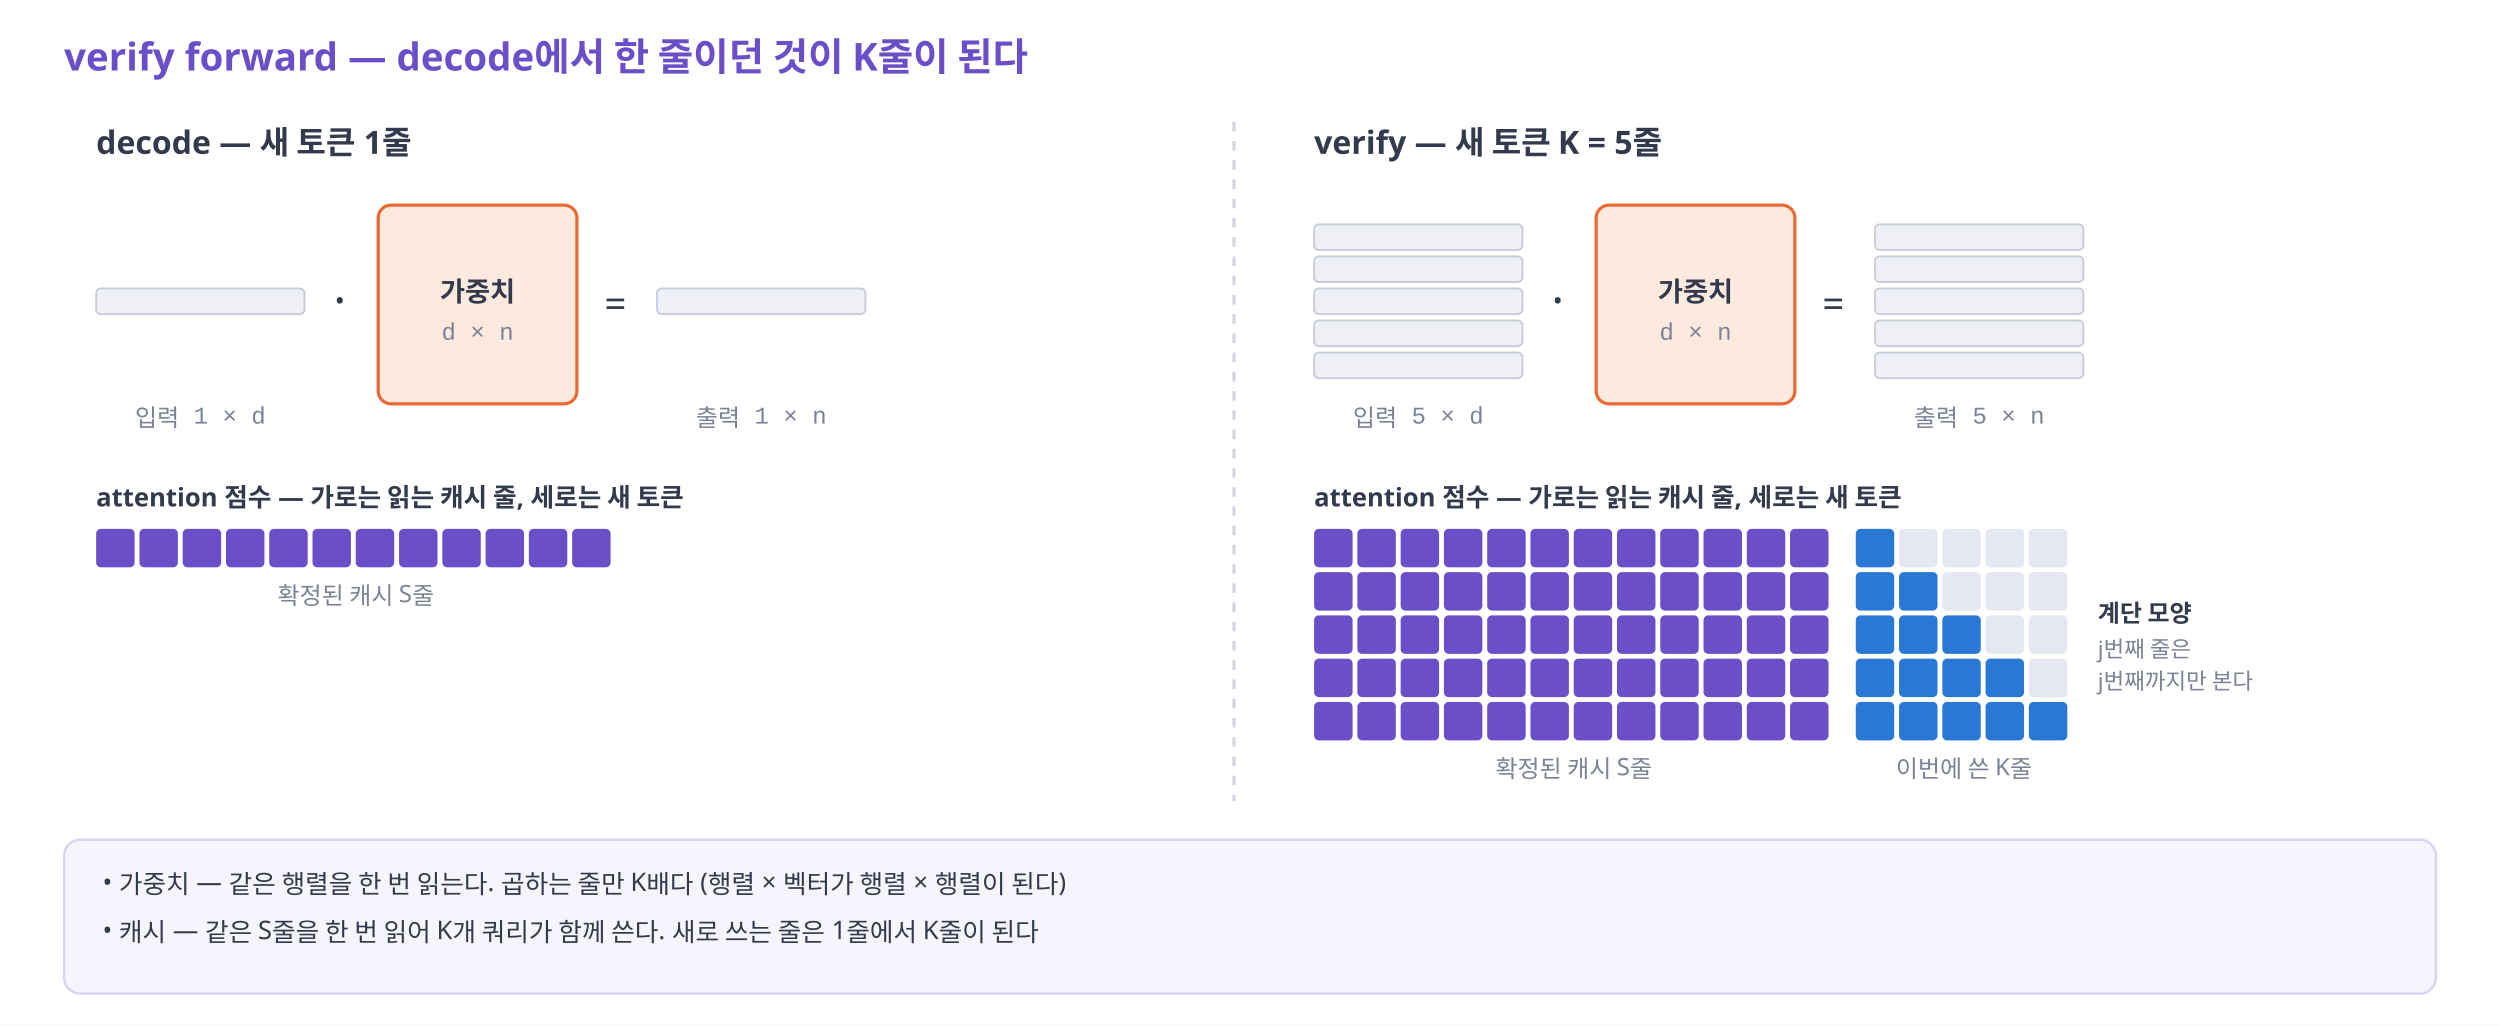
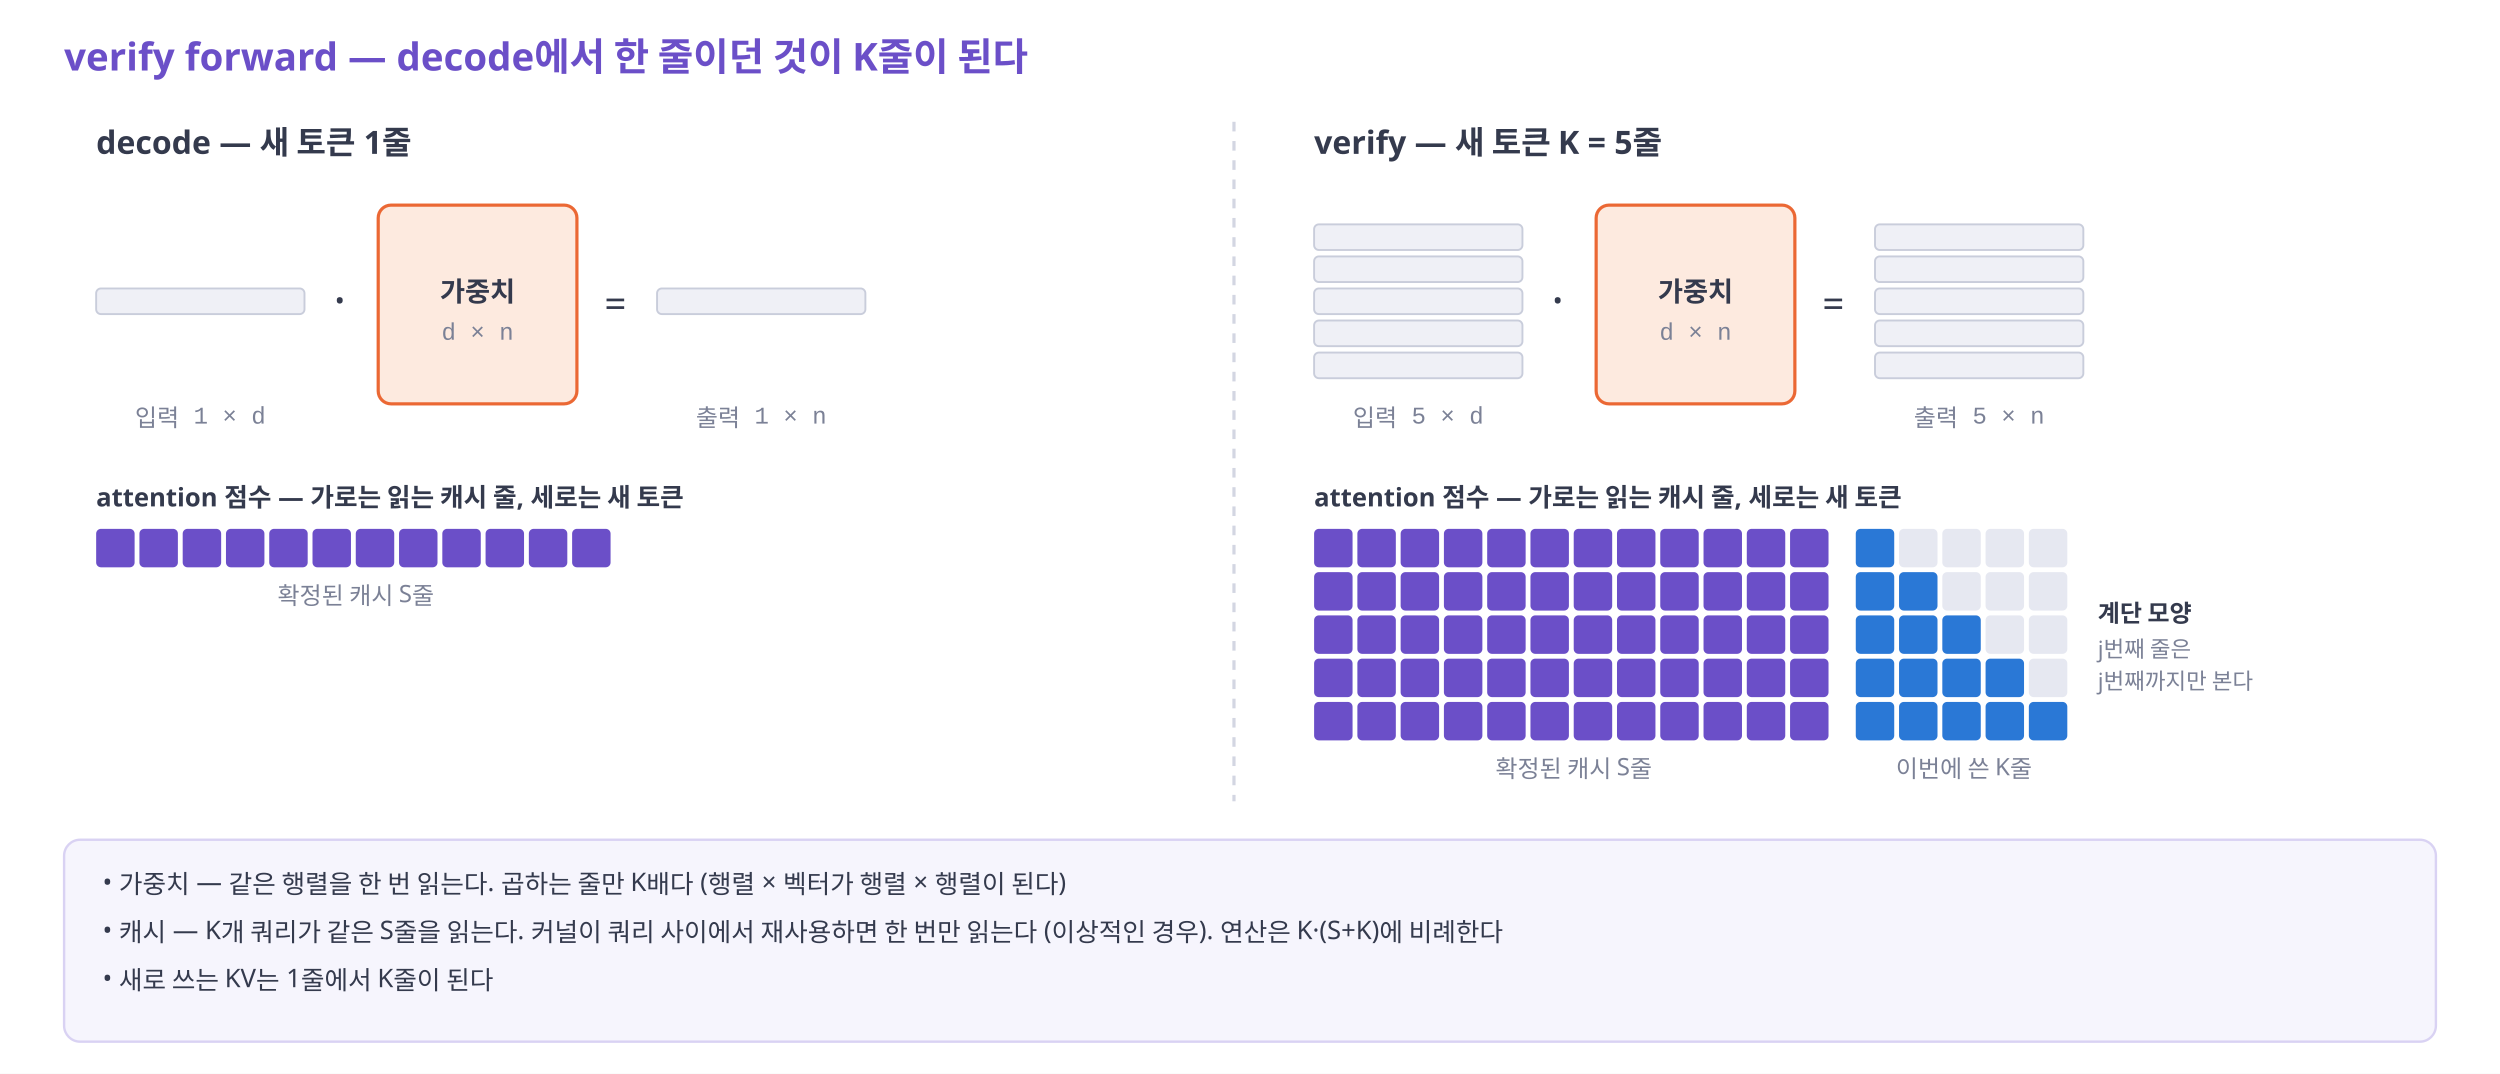
- <svg xmlns="http://www.w3.org/2000/svg" viewBox="0 0 1560 640" width="1560" height="640">
+ <svg xmlns="http://www.w3.org/2000/svg" viewBox="0 0 1560 670" width="1560" height="670">
  <defs>
    <marker id="ah" viewBox="0 0 10 10" refX="8.5" refY="5" markerWidth="7" markerHeight="7" orient="auto-start-reverse">
      <path d="M0,0 L10,5 L0,10 z" fill="#5d6377" />
    </marker>
  </defs>
  <rect width="100%" height="100%" fill="#ffffff" />
  <text x="40" y="44" font-family="'Noto Sans KR','Malgun Gothic',sans-serif" font-size="24" text-anchor="start" font-weight="700" fill="#6b4fc8">verify forward — decode에서 한 줄이던 것이 K줄이 된다</text>
  <text x="60" y="96" font-family="'Noto Sans KR','Malgun Gothic',sans-serif" font-size="20" text-anchor="start" font-weight="700" fill="#343a4d">decode — 새 토큰 1줄</text>
  <rect x="60" y="180.0" width="130" height="16" rx="3" fill="#eff0f6" stroke="#c9cddb" stroke-width="1.2" />
  <text x="125" y="266" font-family="Consolas,'Courier New',monospace" font-size="15" text-anchor="middle" font-weight="400" fill="#7b8196">입력  1 × d</text>
  <text x="212" y="198" font-family="'Noto Sans KR','Malgun Gothic',sans-serif" font-size="30" text-anchor="middle" font-weight="400" fill="#343a4d">·</text>
  <rect x="236" y="128" width="124" height="124" rx="8" fill="#fdeadf" stroke="#eb6834" stroke-width="2" />
  <text x="298" y="188" font-family="'Noto Sans KR','Malgun Gothic',sans-serif" font-size="17" text-anchor="middle" font-weight="700" fill="#343a4d">가중치</text>
  <text x="298" y="212" font-family="Consolas,'Courier New',monospace" font-size="15" text-anchor="middle" font-weight="400" fill="#7b8196">d × n</text>
  <text x="384" y="198" font-family="'Noto Sans KR','Malgun Gothic',sans-serif" font-size="24" text-anchor="middle" font-weight="400" fill="#343a4d">=</text>
  <rect x="410" y="180.0" width="130" height="16" rx="3" fill="#eff0f6" stroke="#c9cddb" stroke-width="1.2" />
  <text x="475" y="266" font-family="Consolas,'Courier New',monospace" font-size="15" text-anchor="middle" font-weight="400" fill="#7b8196">출력  1 × n</text>
  <text x="60" y="316" font-family="'Noto Sans KR','Malgun Gothic',sans-serif" font-size="16" text-anchor="start" font-weight="600" fill="#343a4d">attention 점수 — 가로는 읽는 캐시 줄, 세로는 새 토큰</text>
  <rect x="60" y="330" width="24" height="24" rx="3" fill="#6b4fc8" stroke="none" stroke-width="2" />
  <rect x="87" y="330" width="24" height="24" rx="3" fill="#6b4fc8" stroke="none" stroke-width="2" />
  <rect x="114" y="330" width="24" height="24" rx="3" fill="#6b4fc8" stroke="none" stroke-width="2" />
  <rect x="141" y="330" width="24" height="24" rx="3" fill="#6b4fc8" stroke="none" stroke-width="2" />
  <rect x="168" y="330" width="24" height="24" rx="3" fill="#6b4fc8" stroke="none" stroke-width="2" />
  <rect x="195" y="330" width="24" height="24" rx="3" fill="#6b4fc8" stroke="none" stroke-width="2" />
  <rect x="222" y="330" width="24" height="24" rx="3" fill="#6b4fc8" stroke="none" stroke-width="2" />
  <rect x="249" y="330" width="24" height="24" rx="3" fill="#6b4fc8" stroke="none" stroke-width="2" />
  <rect x="276" y="330" width="24" height="24" rx="3" fill="#6b4fc8" stroke="none" stroke-width="2" />
  <rect x="303" y="330" width="24" height="24" rx="3" fill="#6b4fc8" stroke="none" stroke-width="2" />
  <rect x="330" y="330" width="24" height="24" rx="3" fill="#6b4fc8" stroke="none" stroke-width="2" />
  <rect x="357" y="330" width="24" height="24" rx="3" fill="#6b4fc8" stroke="none" stroke-width="2" />
  <text x="222.0" y="377" font-family="'Noto Sans KR','Malgun Gothic',sans-serif" font-size="15" text-anchor="middle" font-weight="400" fill="#7b8196">확정된 캐시  S줄</text>
  <line x1="770" y1="76" x2="770" y2="500" stroke="#d3d6e2" stroke-width="2" stroke-dasharray="6 6" />
  <text x="820" y="96" font-family="'Noto Sans KR','Malgun Gothic',sans-serif" font-size="20" text-anchor="start" font-weight="700" fill="#343a4d">verify — 새 토큰 K = 5줄</text>
  <rect x="820" y="140.0" width="130" height="16" rx="3" fill="#eff0f6" stroke="#c9cddb" stroke-width="1.2" />
  <rect x="820" y="160.0" width="130" height="16" rx="3" fill="#eff0f6" stroke="#c9cddb" stroke-width="1.2" />
  <rect x="820" y="180.0" width="130" height="16" rx="3" fill="#eff0f6" stroke="#c9cddb" stroke-width="1.2" />
  <rect x="820" y="200.0" width="130" height="16" rx="3" fill="#eff0f6" stroke="#c9cddb" stroke-width="1.2" />
  <rect x="820" y="220.0" width="130" height="16" rx="3" fill="#eff0f6" stroke="#c9cddb" stroke-width="1.2" />
  <text x="885" y="266" font-family="Consolas,'Courier New',monospace" font-size="15" text-anchor="middle" font-weight="400" fill="#7b8196">입력  5 × d</text>
  <text x="972" y="198" font-family="'Noto Sans KR','Malgun Gothic',sans-serif" font-size="30" text-anchor="middle" font-weight="400" fill="#343a4d">·</text>
  <rect x="996" y="128" width="124" height="124" rx="8" fill="#fdeadf" stroke="#eb6834" stroke-width="2" />
  <text x="1058" y="188" font-family="'Noto Sans KR','Malgun Gothic',sans-serif" font-size="17" text-anchor="middle" font-weight="700" fill="#343a4d">가중치</text>
  <text x="1058" y="212" font-family="Consolas,'Courier New',monospace" font-size="15" text-anchor="middle" font-weight="400" fill="#7b8196">d × n</text>
  <text x="1144" y="198" font-family="'Noto Sans KR','Malgun Gothic',sans-serif" font-size="24" text-anchor="middle" font-weight="400" fill="#343a4d">=</text>
  <rect x="1170" y="140.0" width="130" height="16" rx="3" fill="#eff0f6" stroke="#c9cddb" stroke-width="1.2" />
  <rect x="1170" y="160.0" width="130" height="16" rx="3" fill="#eff0f6" stroke="#c9cddb" stroke-width="1.2" />
  <rect x="1170" y="180.0" width="130" height="16" rx="3" fill="#eff0f6" stroke="#c9cddb" stroke-width="1.2" />
  <rect x="1170" y="200.0" width="130" height="16" rx="3" fill="#eff0f6" stroke="#c9cddb" stroke-width="1.2" />
  <rect x="1170" y="220.0" width="130" height="16" rx="3" fill="#eff0f6" stroke="#c9cddb" stroke-width="1.2" />
  <text x="1235" y="266" font-family="Consolas,'Courier New',monospace" font-size="15" text-anchor="middle" font-weight="400" fill="#7b8196">출력  5 × n</text>
  <text x="820" y="316" font-family="'Noto Sans KR','Malgun Gothic',sans-serif" font-size="16" text-anchor="start" font-weight="600" fill="#343a4d">attention 점수 — 가로는 읽는 캐시 줄, 세로는 새 토큰</text>
  <rect x="820" y="330" width="24" height="24" rx="3" fill="#6b4fc8" stroke="none" stroke-width="2" />
  <rect x="847" y="330" width="24" height="24" rx="3" fill="#6b4fc8" stroke="none" stroke-width="2" />
  <rect x="874" y="330" width="24" height="24" rx="3" fill="#6b4fc8" stroke="none" stroke-width="2" />
  <rect x="901" y="330" width="24" height="24" rx="3" fill="#6b4fc8" stroke="none" stroke-width="2" />
  <rect x="928" y="330" width="24" height="24" rx="3" fill="#6b4fc8" stroke="none" stroke-width="2" />
  <rect x="955" y="330" width="24" height="24" rx="3" fill="#6b4fc8" stroke="none" stroke-width="2" />
  <rect x="982" y="330" width="24" height="24" rx="3" fill="#6b4fc8" stroke="none" stroke-width="2" />
  <rect x="1009" y="330" width="24" height="24" rx="3" fill="#6b4fc8" stroke="none" stroke-width="2" />
  <rect x="1036" y="330" width="24" height="24" rx="3" fill="#6b4fc8" stroke="none" stroke-width="2" />
  <rect x="1063" y="330" width="24" height="24" rx="3" fill="#6b4fc8" stroke="none" stroke-width="2" />
  <rect x="1090" y="330" width="24" height="24" rx="3" fill="#6b4fc8" stroke="none" stroke-width="2" />
  <rect x="1117" y="330" width="24" height="24" rx="3" fill="#6b4fc8" stroke="none" stroke-width="2" />
  <rect x="1158" y="330" width="24" height="24" rx="3" fill="#2a78d6" stroke="none" stroke-width="2" />
  <rect x="1185" y="330" width="24" height="24" rx="3" fill="#e6e8f1" stroke="none" stroke-width="2" />
  <rect x="1212" y="330" width="24" height="24" rx="3" fill="#e6e8f1" stroke="none" stroke-width="2" />
  <rect x="1239" y="330" width="24" height="24" rx="3" fill="#e6e8f1" stroke="none" stroke-width="2" />
  <rect x="1266" y="330" width="24" height="24" rx="3" fill="#e6e8f1" stroke="none" stroke-width="2" />
  <rect x="820" y="357" width="24" height="24" rx="3" fill="#6b4fc8" stroke="none" stroke-width="2" />
  <rect x="847" y="357" width="24" height="24" rx="3" fill="#6b4fc8" stroke="none" stroke-width="2" />
  <rect x="874" y="357" width="24" height="24" rx="3" fill="#6b4fc8" stroke="none" stroke-width="2" />
  <rect x="901" y="357" width="24" height="24" rx="3" fill="#6b4fc8" stroke="none" stroke-width="2" />
  <rect x="928" y="357" width="24" height="24" rx="3" fill="#6b4fc8" stroke="none" stroke-width="2" />
  <rect x="955" y="357" width="24" height="24" rx="3" fill="#6b4fc8" stroke="none" stroke-width="2" />
  <rect x="982" y="357" width="24" height="24" rx="3" fill="#6b4fc8" stroke="none" stroke-width="2" />
  <rect x="1009" y="357" width="24" height="24" rx="3" fill="#6b4fc8" stroke="none" stroke-width="2" />
  <rect x="1036" y="357" width="24" height="24" rx="3" fill="#6b4fc8" stroke="none" stroke-width="2" />
  <rect x="1063" y="357" width="24" height="24" rx="3" fill="#6b4fc8" stroke="none" stroke-width="2" />
  <rect x="1090" y="357" width="24" height="24" rx="3" fill="#6b4fc8" stroke="none" stroke-width="2" />
  <rect x="1117" y="357" width="24" height="24" rx="3" fill="#6b4fc8" stroke="none" stroke-width="2" />
  <rect x="1158" y="357" width="24" height="24" rx="3" fill="#2a78d6" stroke="none" stroke-width="2" />
  <rect x="1185" y="357" width="24" height="24" rx="3" fill="#2a78d6" stroke="none" stroke-width="2" />
  <rect x="1212" y="357" width="24" height="24" rx="3" fill="#e6e8f1" stroke="none" stroke-width="2" />
  <rect x="1239" y="357" width="24" height="24" rx="3" fill="#e6e8f1" stroke="none" stroke-width="2" />
  <rect x="1266" y="357" width="24" height="24" rx="3" fill="#e6e8f1" stroke="none" stroke-width="2" />
  <rect x="820" y="384" width="24" height="24" rx="3" fill="#6b4fc8" stroke="none" stroke-width="2" />
  <rect x="847" y="384" width="24" height="24" rx="3" fill="#6b4fc8" stroke="none" stroke-width="2" />
  <rect x="874" y="384" width="24" height="24" rx="3" fill="#6b4fc8" stroke="none" stroke-width="2" />
  <rect x="901" y="384" width="24" height="24" rx="3" fill="#6b4fc8" stroke="none" stroke-width="2" />
  <rect x="928" y="384" width="24" height="24" rx="3" fill="#6b4fc8" stroke="none" stroke-width="2" />
  <rect x="955" y="384" width="24" height="24" rx="3" fill="#6b4fc8" stroke="none" stroke-width="2" />
  <rect x="982" y="384" width="24" height="24" rx="3" fill="#6b4fc8" stroke="none" stroke-width="2" />
  <rect x="1009" y="384" width="24" height="24" rx="3" fill="#6b4fc8" stroke="none" stroke-width="2" />
  <rect x="1036" y="384" width="24" height="24" rx="3" fill="#6b4fc8" stroke="none" stroke-width="2" />
  <rect x="1063" y="384" width="24" height="24" rx="3" fill="#6b4fc8" stroke="none" stroke-width="2" />
  <rect x="1090" y="384" width="24" height="24" rx="3" fill="#6b4fc8" stroke="none" stroke-width="2" />
  <rect x="1117" y="384" width="24" height="24" rx="3" fill="#6b4fc8" stroke="none" stroke-width="2" />
  <rect x="1158" y="384" width="24" height="24" rx="3" fill="#2a78d6" stroke="none" stroke-width="2" />
  <rect x="1185" y="384" width="24" height="24" rx="3" fill="#2a78d6" stroke="none" stroke-width="2" />
  <rect x="1212" y="384" width="24" height="24" rx="3" fill="#2a78d6" stroke="none" stroke-width="2" />
  <rect x="1239" y="384" width="24" height="24" rx="3" fill="#e6e8f1" stroke="none" stroke-width="2" />
  <rect x="1266" y="384" width="24" height="24" rx="3" fill="#e6e8f1" stroke="none" stroke-width="2" />
  <rect x="820" y="411" width="24" height="24" rx="3" fill="#6b4fc8" stroke="none" stroke-width="2" />
  <rect x="847" y="411" width="24" height="24" rx="3" fill="#6b4fc8" stroke="none" stroke-width="2" />
  <rect x="874" y="411" width="24" height="24" rx="3" fill="#6b4fc8" stroke="none" stroke-width="2" />
  <rect x="901" y="411" width="24" height="24" rx="3" fill="#6b4fc8" stroke="none" stroke-width="2" />
  <rect x="928" y="411" width="24" height="24" rx="3" fill="#6b4fc8" stroke="none" stroke-width="2" />
  <rect x="955" y="411" width="24" height="24" rx="3" fill="#6b4fc8" stroke="none" stroke-width="2" />
  <rect x="982" y="411" width="24" height="24" rx="3" fill="#6b4fc8" stroke="none" stroke-width="2" />
  <rect x="1009" y="411" width="24" height="24" rx="3" fill="#6b4fc8" stroke="none" stroke-width="2" />
  <rect x="1036" y="411" width="24" height="24" rx="3" fill="#6b4fc8" stroke="none" stroke-width="2" />
  <rect x="1063" y="411" width="24" height="24" rx="3" fill="#6b4fc8" stroke="none" stroke-width="2" />
  <rect x="1090" y="411" width="24" height="24" rx="3" fill="#6b4fc8" stroke="none" stroke-width="2" />
  <rect x="1117" y="411" width="24" height="24" rx="3" fill="#6b4fc8" stroke="none" stroke-width="2" />
  <rect x="1158" y="411" width="24" height="24" rx="3" fill="#2a78d6" stroke="none" stroke-width="2" />
  <rect x="1185" y="411" width="24" height="24" rx="3" fill="#2a78d6" stroke="none" stroke-width="2" />
  <rect x="1212" y="411" width="24" height="24" rx="3" fill="#2a78d6" stroke="none" stroke-width="2" />
  <rect x="1239" y="411" width="24" height="24" rx="3" fill="#2a78d6" stroke="none" stroke-width="2" />
  <rect x="1266" y="411" width="24" height="24" rx="3" fill="#e6e8f1" stroke="none" stroke-width="2" />
  <rect x="820" y="438" width="24" height="24" rx="3" fill="#6b4fc8" stroke="none" stroke-width="2" />
  <rect x="847" y="438" width="24" height="24" rx="3" fill="#6b4fc8" stroke="none" stroke-width="2" />
  <rect x="874" y="438" width="24" height="24" rx="3" fill="#6b4fc8" stroke="none" stroke-width="2" />
  <rect x="901" y="438" width="24" height="24" rx="3" fill="#6b4fc8" stroke="none" stroke-width="2" />
  <rect x="928" y="438" width="24" height="24" rx="3" fill="#6b4fc8" stroke="none" stroke-width="2" />
  <rect x="955" y="438" width="24" height="24" rx="3" fill="#6b4fc8" stroke="none" stroke-width="2" />
  <rect x="982" y="438" width="24" height="24" rx="3" fill="#6b4fc8" stroke="none" stroke-width="2" />
  <rect x="1009" y="438" width="24" height="24" rx="3" fill="#6b4fc8" stroke="none" stroke-width="2" />
  <rect x="1036" y="438" width="24" height="24" rx="3" fill="#6b4fc8" stroke="none" stroke-width="2" />
  <rect x="1063" y="438" width="24" height="24" rx="3" fill="#6b4fc8" stroke="none" stroke-width="2" />
  <rect x="1090" y="438" width="24" height="24" rx="3" fill="#6b4fc8" stroke="none" stroke-width="2" />
  <rect x="1117" y="438" width="24" height="24" rx="3" fill="#6b4fc8" stroke="none" stroke-width="2" />
  <rect x="1158" y="438" width="24" height="24" rx="3" fill="#2a78d6" stroke="none" stroke-width="2" />
  <rect x="1185" y="438" width="24" height="24" rx="3" fill="#2a78d6" stroke="none" stroke-width="2" />
  <rect x="1212" y="438" width="24" height="24" rx="3" fill="#2a78d6" stroke="none" stroke-width="2" />
  <rect x="1239" y="438" width="24" height="24" rx="3" fill="#2a78d6" stroke="none" stroke-width="2" />
  <rect x="1266" y="438" width="24" height="24" rx="3" fill="#2a78d6" stroke="none" stroke-width="2" />
  <text x="982.0" y="485" font-family="'Noto Sans KR','Malgun Gothic',sans-serif" font-size="15" text-anchor="middle" font-weight="400" fill="#7b8196">확정된 캐시  S줄</text>
  <text x="1225.5" y="485" font-family="'Noto Sans KR','Malgun Gothic',sans-serif" font-size="15" text-anchor="middle" font-weight="400" fill="#7b8196">이번에 쓴 K줄</text>
  <text x="1309" y="388" font-family="'Noto Sans KR','Malgun Gothic',sans-serif" font-size="15" text-anchor="start" font-weight="700" fill="#343a4d">계단 모양</text>
  <text x="1309" y="410" font-family="'Noto Sans KR','Malgun Gothic',sans-serif" font-size="14" text-anchor="start" font-weight="400" fill="#7b8196">j번째 줄은</text>
  <text x="1309" y="430" font-family="'Noto Sans KR','Malgun Gothic',sans-serif" font-size="14" text-anchor="start" font-weight="400" fill="#7b8196">j번째까지만 본다</text>
-   <rect x="40" y="524" width="1480" height="96" rx="10" fill="#f6f5fd" stroke="#d9d2f3" stroke-width="1.5" />
+   <rect x="40" y="524" width="1480" height="126" rx="10" fill="#f6f5fd" stroke="#d9d2f3" stroke-width="1.5" />
  <text x="64" y="556" font-family="'Noto Sans KR','Malgun Gothic',sans-serif" font-size="16" text-anchor="start" font-weight="400" fill="#343a4d">• 가중치 — 같은 행렬을 한 번 읽는다. 곱하는 줄만 K배다  (행렬 × 벡터가 행렬 × 행렬이 된다)</text>
-   <text x="64" y="586" font-family="'Noto Sans KR','Malgun Gothic',sans-serif" font-size="16" text-anchor="start" font-weight="400" fill="#343a4d">• 캐시 — 같은 S줄을 한 번 읽어 K개 쿼리가 함께 쓴다.  새로 쓰는 줄은 1줄에서 K줄이 된다</text>
+   <text x="64" y="586" font-family="'Noto Sans KR','Malgun Gothic',sans-serif" font-size="16" text-anchor="start" font-weight="400" fill="#343a4d">• 캐시 — K개 쿼리가 같은 S줄을 읽는다. 커널이 쿼리 사이에서 재사용하면 한 번만 읽는다 (이상적인 경우).  연산은 K·(S+K)에 비례한다</text>
+   <text x="64" y="616" font-family="'Noto Sans KR','Malgun Gothic',sans-serif" font-size="16" text-anchor="start" font-weight="400" fill="#343a4d">• 새로 쓰는 KV는 1줄에서 K줄이 된다</text>
</svg>
